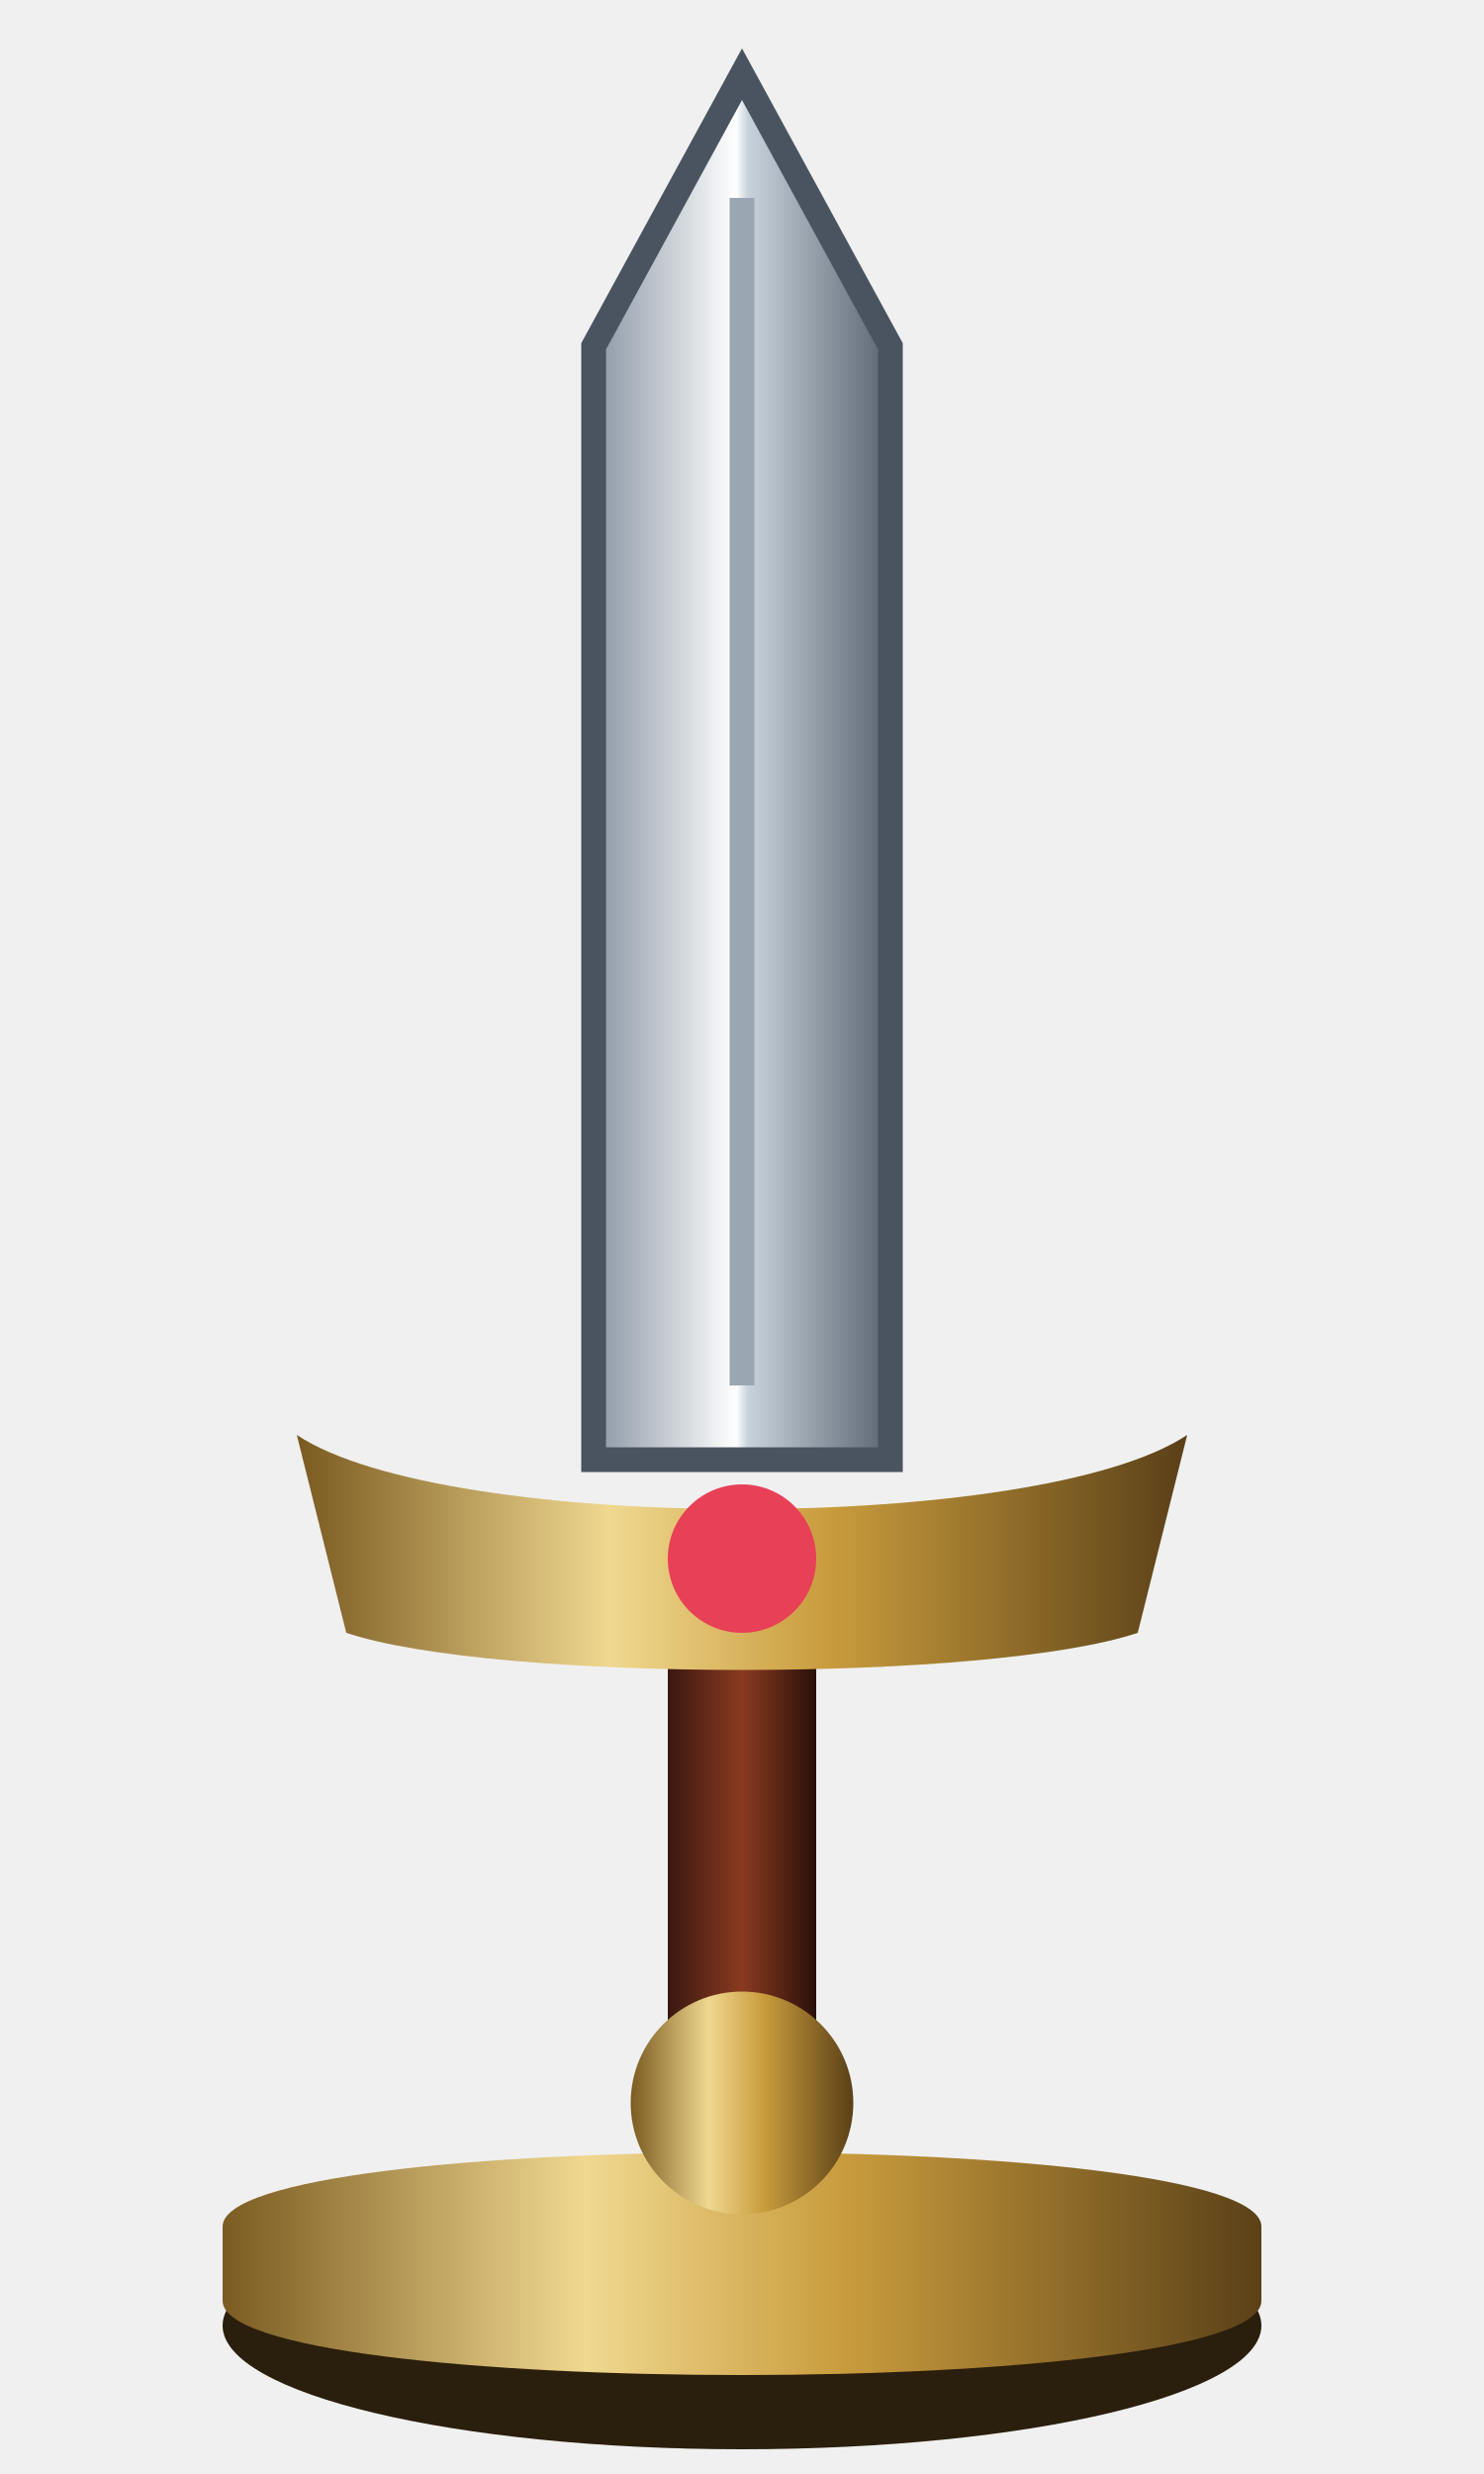
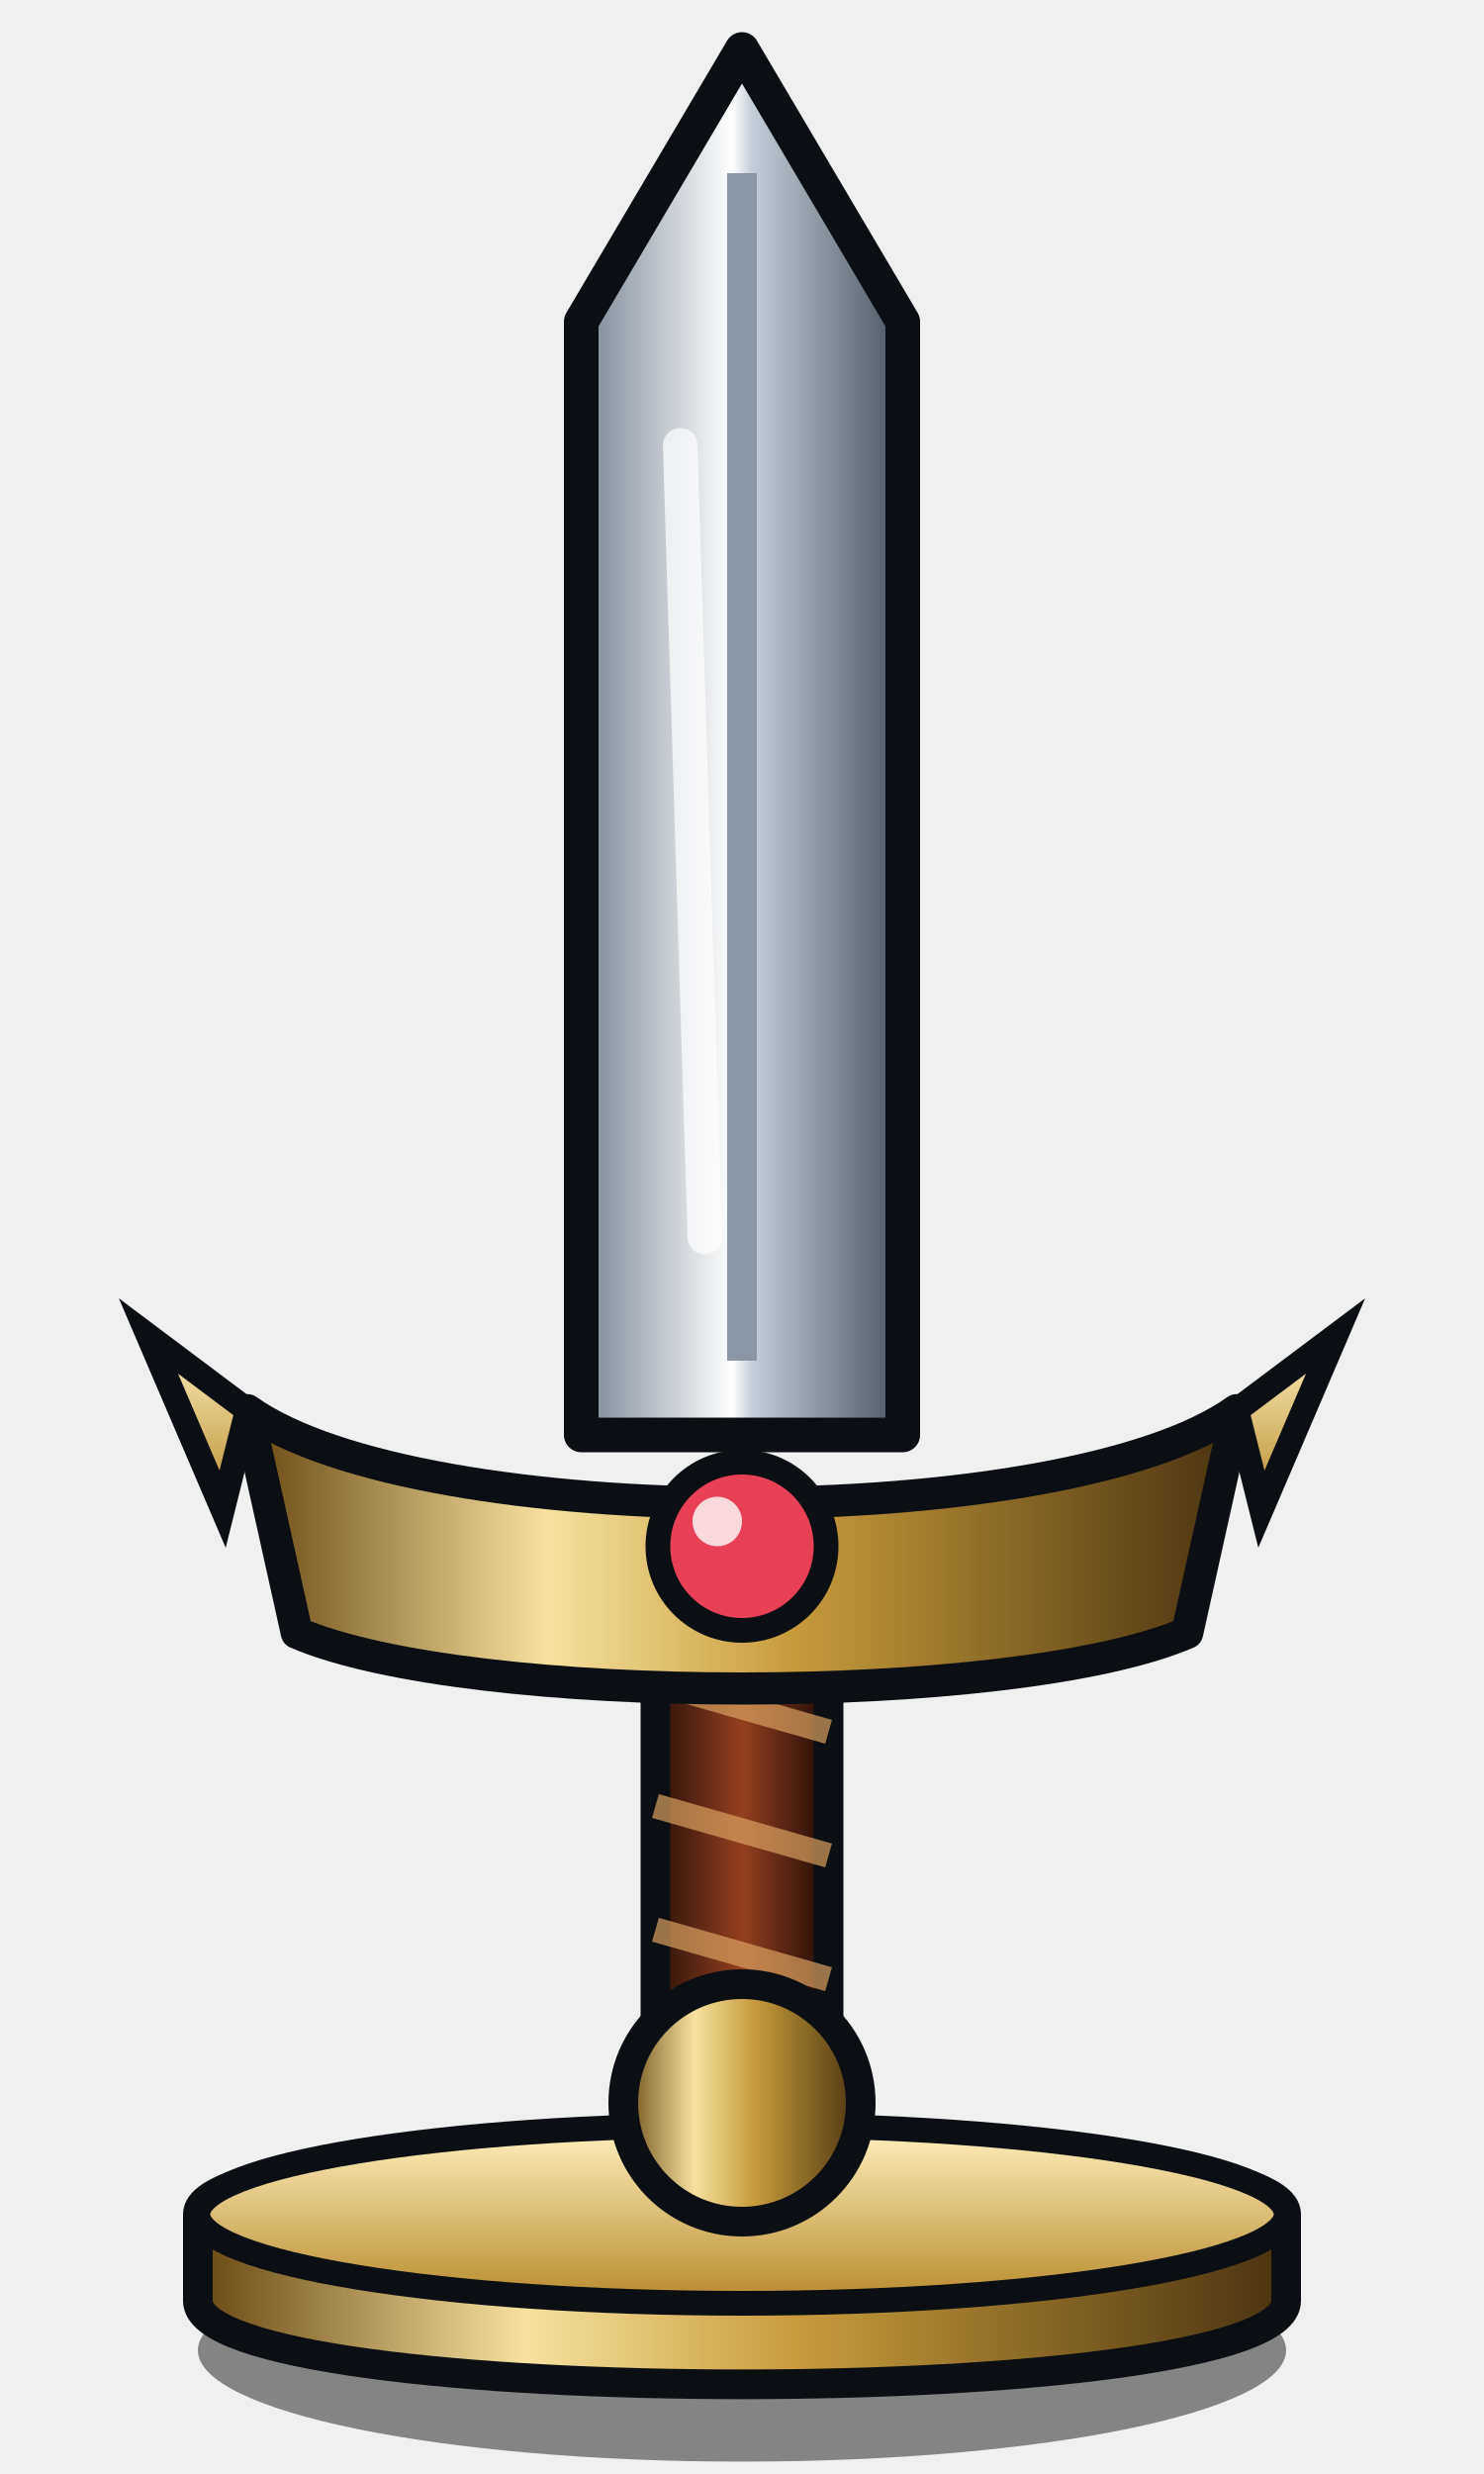
<svg xmlns="http://www.w3.org/2000/svg" viewBox="0 0 60 100">
  <defs>
    <linearGradient id="gold" x1="0" y1="0" x2="1" y2="0">
-       <stop offset="0" stop-color="#7a5a20" />
-       <stop offset=".35" stop-color="#f0d890" />
-       <stop offset=".6" stop-color="#c89b3c" />
-       <stop offset="1" stop-color="#5a4018" />
+       <stop offset="0" stop-color="#6a4a14" />
+       <stop offset=".3" stop-color="#f6e2a0" />
+       <stop offset=".55" stop-color="#c89b3c" />
+       <stop offset="1" stop-color="#4a3410" />
    </linearGradient>
+     <linearGradient id="goldTop" x1="0" y1="0" x2="0" y2="1">
+       <stop offset="0" stop-color="#fff2c0" />
+       <stop offset="1" stop-color="#b8892c" />
+     </linearGradient>
+     <radialGradient id="shine" cx="50%" cy="50%" r="50%">
+       <stop offset="0" stop-color="#fff" stop-opacity=".9" />
+       <stop offset="1" stop-color="#fff" stop-opacity="0" />
+     </radialGradient>
    <linearGradient id="steel" x1="0" y1="0" x2="1" y2="0">
-       <stop offset="0" stop-color="#8a96a4" />
-       <stop offset=".48" stop-color="#ffffff" />
-       <stop offset=".52" stop-color="#c8d2dc" />
-       <stop offset="1" stop-color="#5a6470" />
+       <stop offset="0" stop-color="#7a8694" />
+       <stop offset=".47" stop-color="#ffffff" />
+       <stop offset=".53" stop-color="#c4ced8" />
+       <stop offset="1" stop-color="#4a5460" />
    </linearGradient>
    <linearGradient id="grip" x1="0" y1="0" x2="1" y2="0">
-       <stop offset="0" stop-color="#3a1810" />
-       <stop offset=".5" stop-color="#8a3a20" />
-       <stop offset="1" stop-color="#2a100a" />
+       <stop offset="0" stop-color="#2a100a" />
+       <stop offset=".5" stop-color="#94401e" />
+       <stop offset="1" stop-color="#200a06" />
    </linearGradient>
  </defs>
-   <ellipse cx="30" cy="94" rx="21" ry="5" fill="#2a1e0c" />
-   <path d="M9 90 C9 86 51 86 51 90 L51 93 C51 97 9 97 9 93 Z" fill="url(#gold)" />
-   <path d="M27 64 H33 V82 H27 Z" fill="url(#grip)" />
-   <circle cx="30" cy="85" r="4.5" fill="url(#gold)" />
-   <path d="M12 58 C18 62 42 62 48 58 L46 66 C40 68 20 68 14 66 Z" fill="url(#gold)" />
-   <circle cx="30" cy="63" r="3" fill="#e84057" />
-   <path d="M30 3 L36 14 V59 H24 V14 Z" fill="url(#steel)" stroke="#4a5460" stroke-width="1" />
-   <path d="M30 8 V56" stroke="#9aa6b2" stroke-width="1" />
+   <ellipse cx="30" cy="95" rx="22" ry="4.5" fill="#000" opacity=".45" />
+   <path d="M8 89.5 C8 85.5 52 85.5 52 89.5 V93 C52 97.5 8 97.5 8 93 Z" fill="url(#gold)" stroke="#0b0f14" stroke-width="1.2" />
+   <ellipse cx="30" cy="89.5" rx="22" ry="3.6" fill="url(#goldTop)" stroke="#0b0f14" stroke-width="1" />
+   <path d="M26.5 64 H33.5 V82 H26.5 Z" fill="url(#grip)" stroke="#0b0f14" stroke-width="1.2" />
+   <path d="M26.5 68 L33.5 70 M26.5 73 L33.5 75 M26.5 78 L33.5 80" stroke="#d8a060" stroke-width="1" opacity=".7" />
+   <circle cx="30" cy="85" r="4.8" fill="url(#gold)" stroke="#0b0f14" stroke-width="1.2" />
+   <path d="M30 2 L36.5 13 V58 H23.5 V13 Z" fill="url(#steel)" stroke="#0b0f14" stroke-width="1.4" stroke-linejoin="round" />
+   <path d="M30 7 V55" stroke="#8a96a4" stroke-width="1.2" />
+   <path d="M27.5 18 L28.5 50" stroke="#fff" stroke-width="1.4" opacity=".7" stroke-linecap="round" />
+   <path d="M10 57 C17 62 43 62 50 57 L48 66 C41 69 19 69 12 66 Z" fill="url(#gold)" stroke="#0b0f14" stroke-width="1.3" stroke-linejoin="round" />
+   <path d="M10 57 L6 54 L9 61 Z M50 57 L54 54 L51 61 Z" fill="url(#goldTop)" stroke="#0b0f14" stroke-width="1" />
+   <circle cx="30" cy="62.5" r="3.4" fill="#e84057" stroke="#0b0f14" stroke-width="1" />
+   <circle cx="29" cy="61.5" r="1" fill="#fff" opacity=".8" />
</svg>
